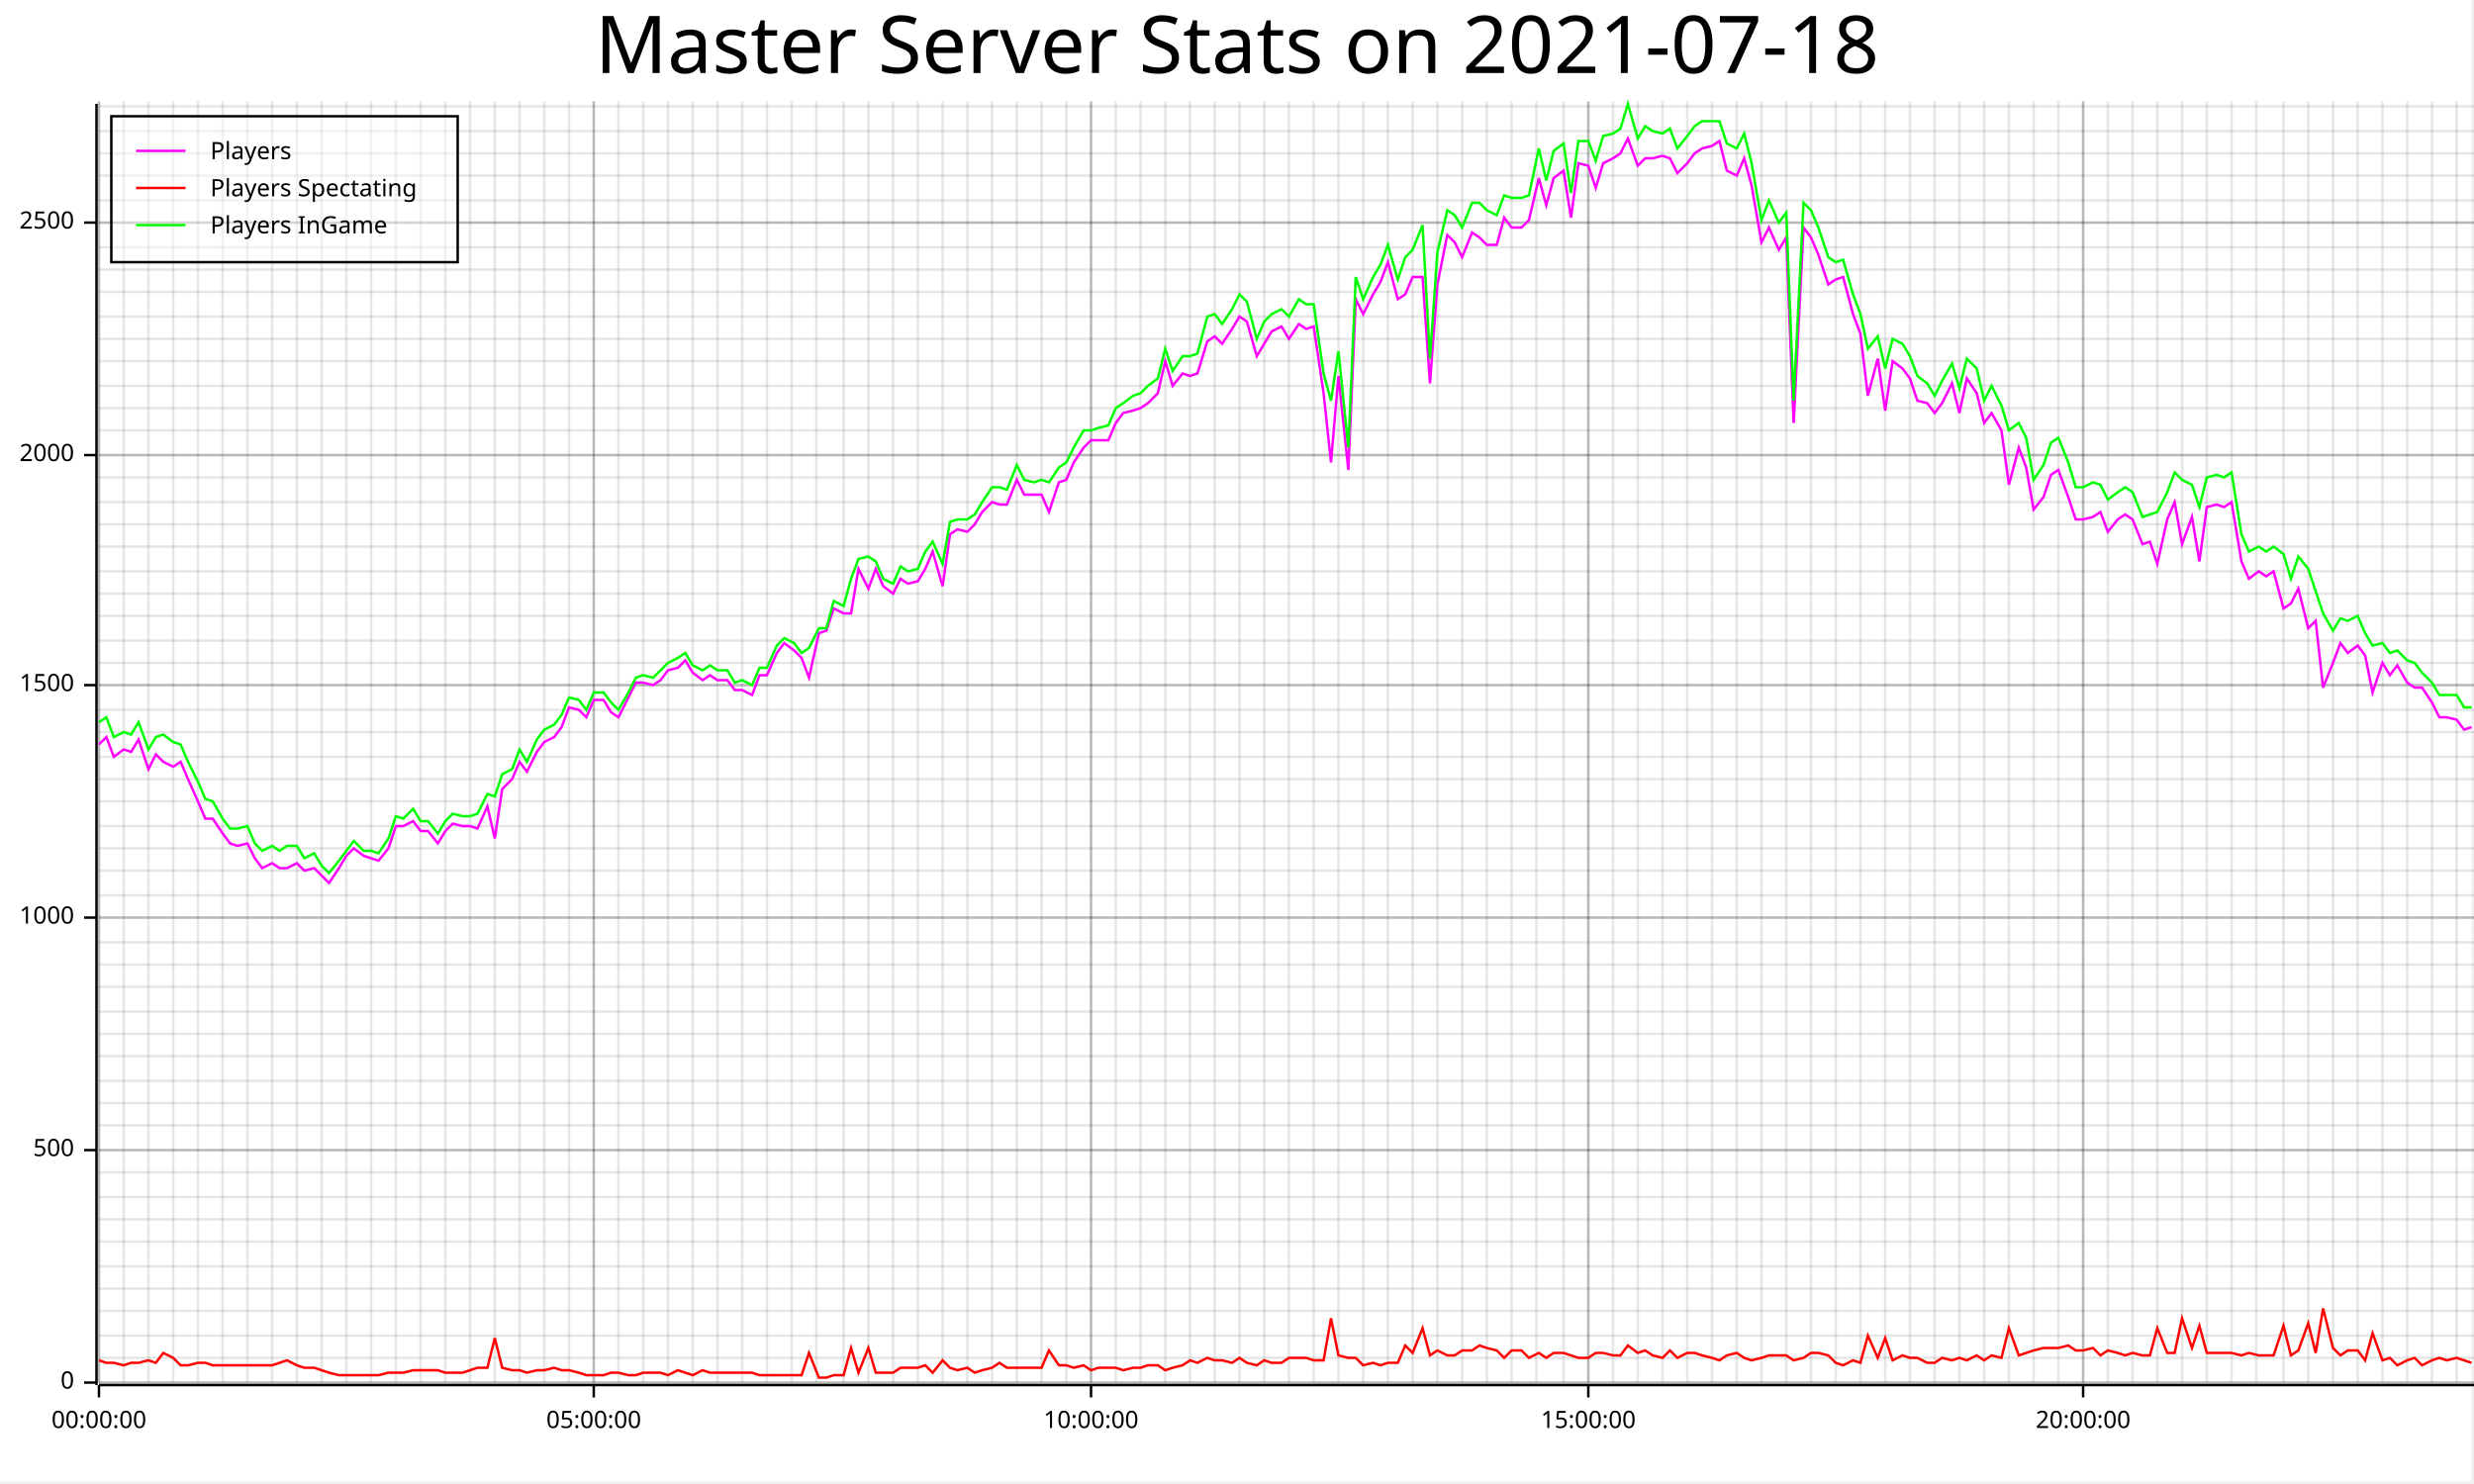
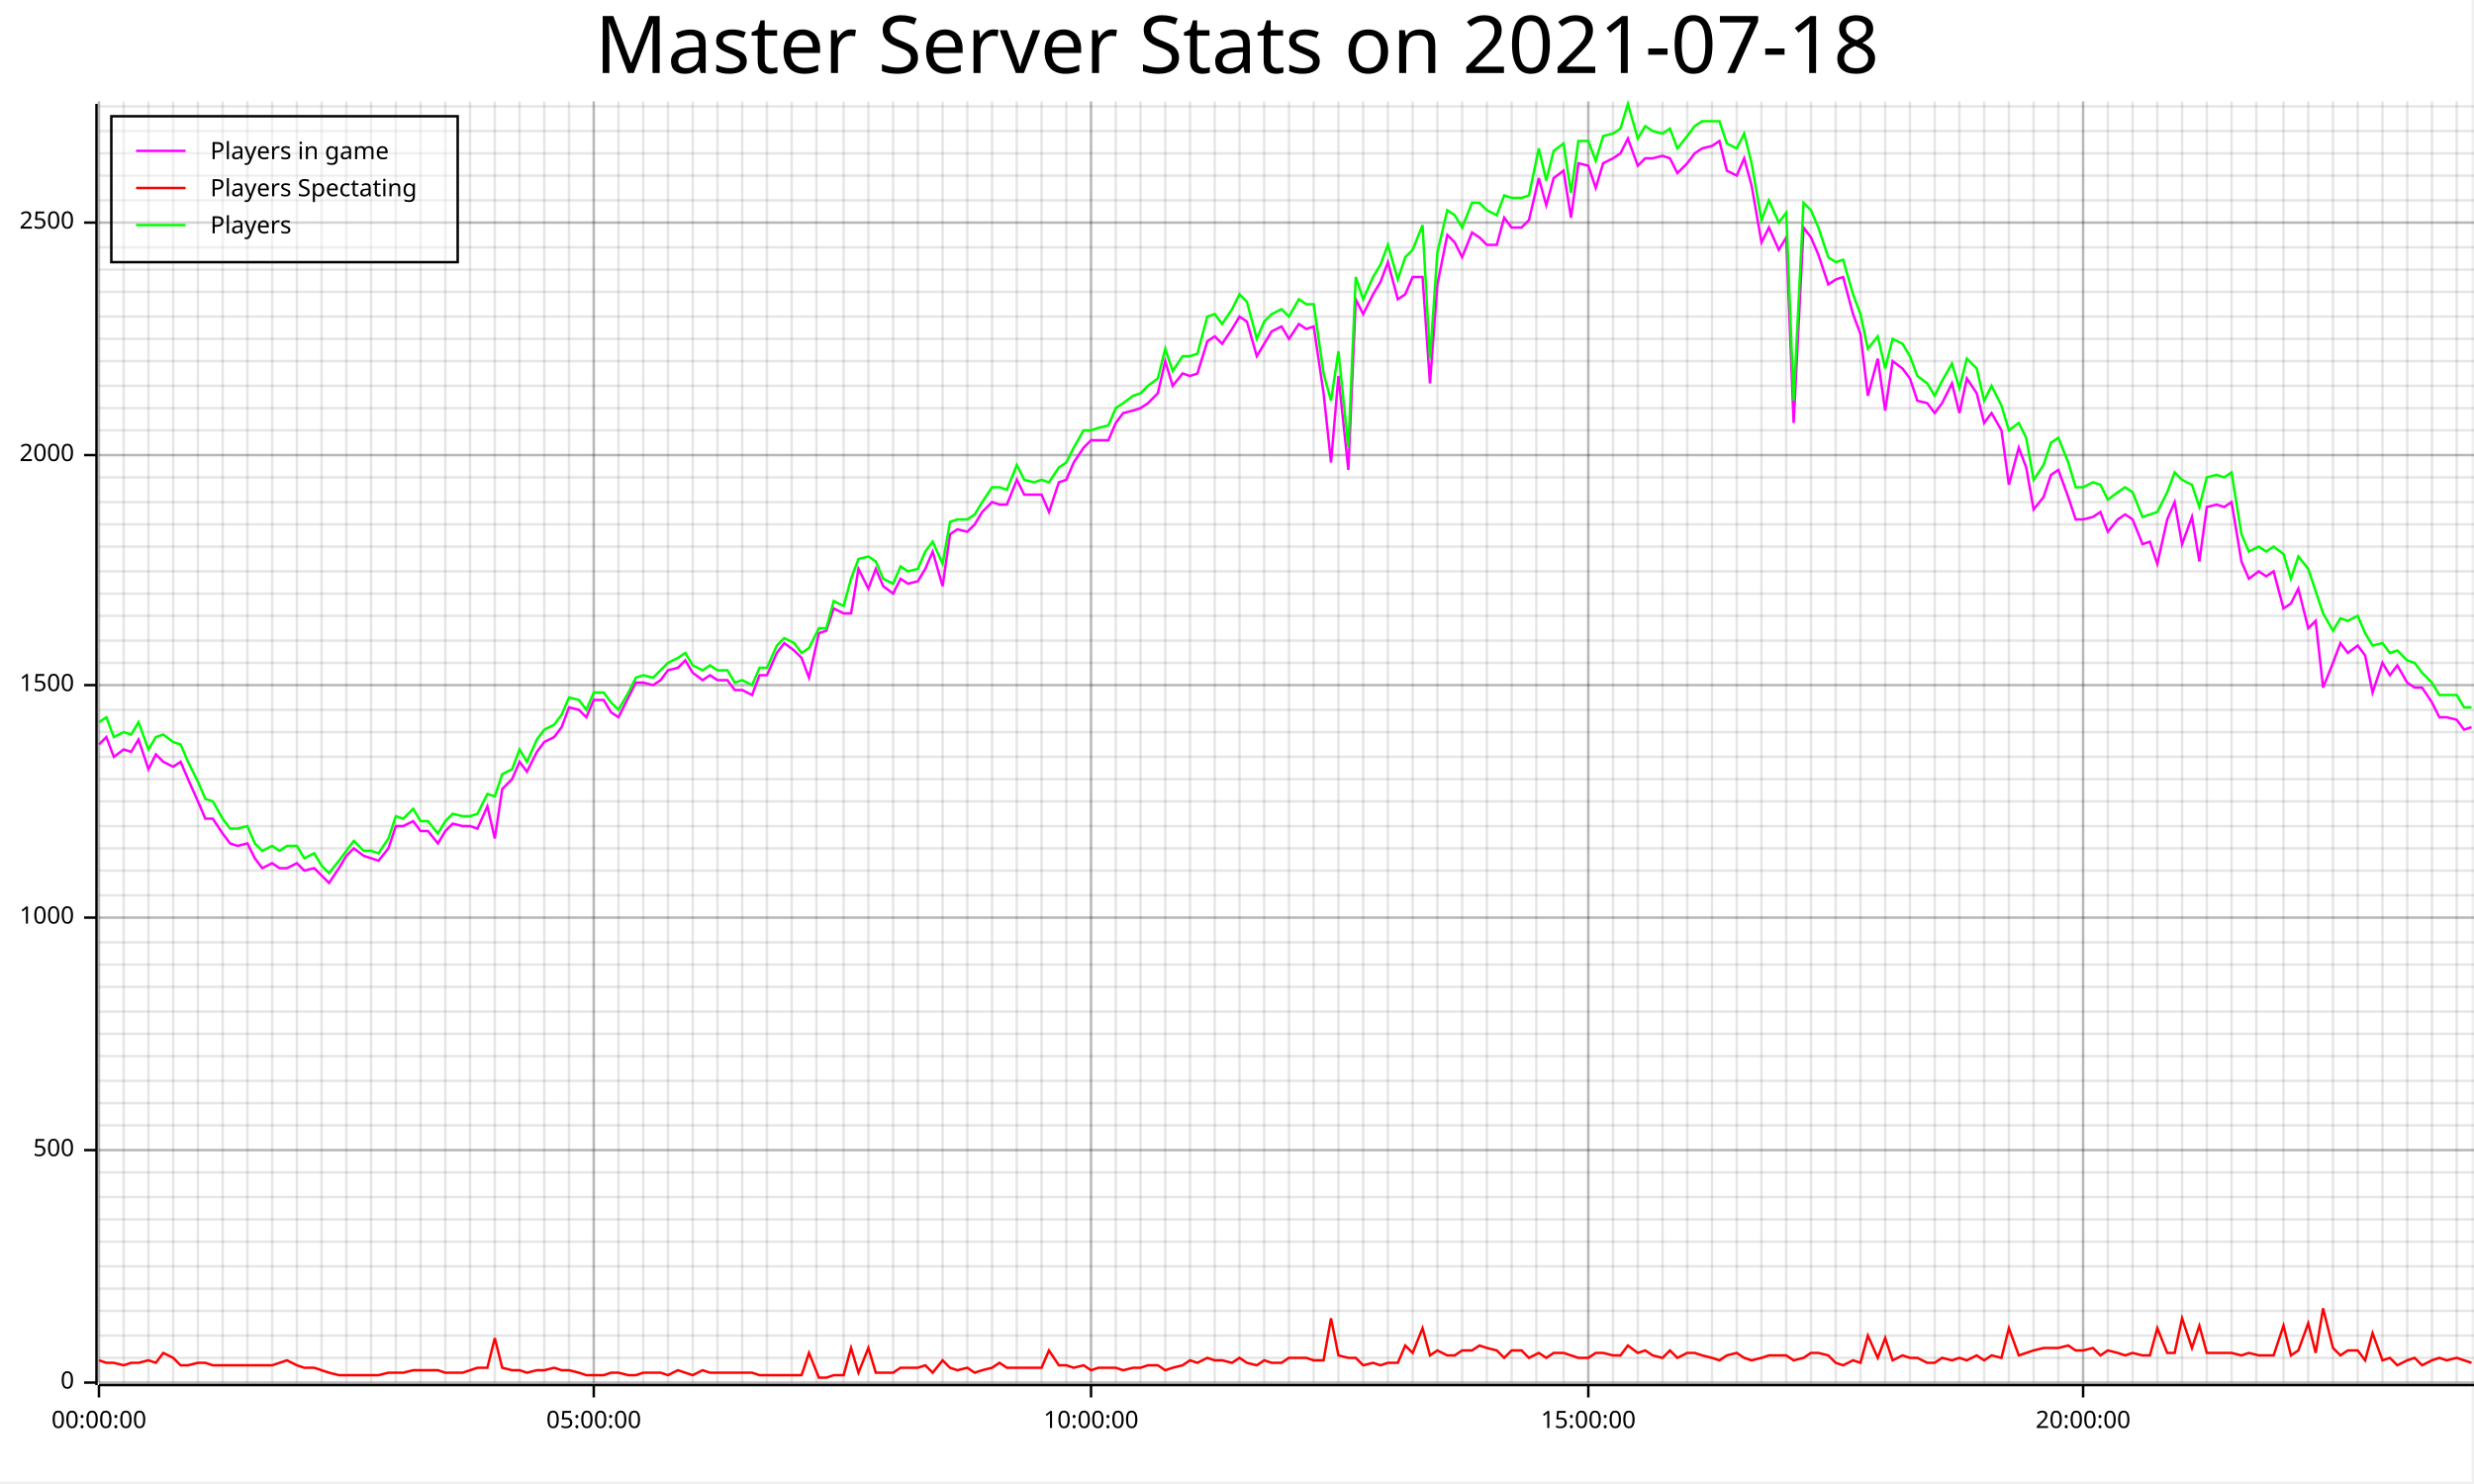
<svg xmlns="http://www.w3.org/2000/svg" width="1000" height="600" viewBox="0 0 1000 600">
  <rect x="0" y="0" width="999" height="599" opacity="1" fill="#FFFFFF" stroke="none" />
  <text x="500" y="5" dy="0.76em" text-anchor="middle" font-family="sans-serif" font-size="32.258" opacity="1" fill="#000000">
Master Server Stats on 2021-07-18
</text>
  <line opacity="0.1" stroke="#000000" stroke-width="1" x1="40" y1="559" x2="40" y2="41" />
  <line opacity="0.1" stroke="#000000" stroke-width="1" x1="50" y1="559" x2="50" y2="41" />
  <line opacity="0.1" stroke="#000000" stroke-width="1" x1="60" y1="559" x2="60" y2="41" />
  <line opacity="0.1" stroke="#000000" stroke-width="1" x1="70" y1="559" x2="70" y2="41" />
  <line opacity="0.1" stroke="#000000" stroke-width="1" x1="80" y1="559" x2="80" y2="41" />
  <line opacity="0.1" stroke="#000000" stroke-width="1" x1="90" y1="559" x2="90" y2="41" />
  <line opacity="0.1" stroke="#000000" stroke-width="1" x1="100" y1="559" x2="100" y2="41" />
  <line opacity="0.1" stroke="#000000" stroke-width="1" x1="110" y1="559" x2="110" y2="41" />
  <line opacity="0.1" stroke="#000000" stroke-width="1" x1="120" y1="559" x2="120" y2="41" />
  <line opacity="0.1" stroke="#000000" stroke-width="1" x1="130" y1="559" x2="130" y2="41" />
  <line opacity="0.1" stroke="#000000" stroke-width="1" x1="140" y1="559" x2="140" y2="41" />
  <line opacity="0.1" stroke="#000000" stroke-width="1" x1="150" y1="559" x2="150" y2="41" />
  <line opacity="0.1" stroke="#000000" stroke-width="1" x1="160" y1="559" x2="160" y2="41" />
  <line opacity="0.1" stroke="#000000" stroke-width="1" x1="170" y1="559" x2="170" y2="41" />
  <line opacity="0.1" stroke="#000000" stroke-width="1" x1="180" y1="559" x2="180" y2="41" />
  <line opacity="0.1" stroke="#000000" stroke-width="1" x1="190" y1="559" x2="190" y2="41" />
  <line opacity="0.1" stroke="#000000" stroke-width="1" x1="200" y1="559" x2="200" y2="41" />
  <line opacity="0.1" stroke="#000000" stroke-width="1" x1="210" y1="559" x2="210" y2="41" />
  <line opacity="0.1" stroke="#000000" stroke-width="1" x1="220" y1="559" x2="220" y2="41" />
  <line opacity="0.1" stroke="#000000" stroke-width="1" x1="230" y1="559" x2="230" y2="41" />
  <line opacity="0.1" stroke="#000000" stroke-width="1" x1="240" y1="559" x2="240" y2="41" />
  <line opacity="0.1" stroke="#000000" stroke-width="1" x1="250" y1="559" x2="250" y2="41" />
  <line opacity="0.1" stroke="#000000" stroke-width="1" x1="260" y1="559" x2="260" y2="41" />
  <line opacity="0.1" stroke="#000000" stroke-width="1" x1="270" y1="559" x2="270" y2="41" />
  <line opacity="0.1" stroke="#000000" stroke-width="1" x1="280" y1="559" x2="280" y2="41" />
  <line opacity="0.1" stroke="#000000" stroke-width="1" x1="290" y1="559" x2="290" y2="41" />
  <line opacity="0.1" stroke="#000000" stroke-width="1" x1="300" y1="559" x2="300" y2="41" />
  <line opacity="0.1" stroke="#000000" stroke-width="1" x1="310" y1="559" x2="310" y2="41" />
  <line opacity="0.1" stroke="#000000" stroke-width="1" x1="320" y1="559" x2="320" y2="41" />
  <line opacity="0.1" stroke="#000000" stroke-width="1" x1="330" y1="559" x2="330" y2="41" />
  <line opacity="0.1" stroke="#000000" stroke-width="1" x1="341" y1="559" x2="341" y2="41" />
  <line opacity="0.1" stroke="#000000" stroke-width="1" x1="351" y1="559" x2="351" y2="41" />
  <line opacity="0.1" stroke="#000000" stroke-width="1" x1="361" y1="559" x2="361" y2="41" />
  <line opacity="0.1" stroke="#000000" stroke-width="1" x1="371" y1="559" x2="371" y2="41" />
  <line opacity="0.1" stroke="#000000" stroke-width="1" x1="381" y1="559" x2="381" y2="41" />
  <line opacity="0.1" stroke="#000000" stroke-width="1" x1="391" y1="559" x2="391" y2="41" />
  <line opacity="0.1" stroke="#000000" stroke-width="1" x1="401" y1="559" x2="401" y2="41" />
  <line opacity="0.1" stroke="#000000" stroke-width="1" x1="411" y1="559" x2="411" y2="41" />
  <line opacity="0.1" stroke="#000000" stroke-width="1" x1="421" y1="559" x2="421" y2="41" />
  <line opacity="0.1" stroke="#000000" stroke-width="1" x1="431" y1="559" x2="431" y2="41" />
  <line opacity="0.1" stroke="#000000" stroke-width="1" x1="441" y1="559" x2="441" y2="41" />
  <line opacity="0.1" stroke="#000000" stroke-width="1" x1="451" y1="559" x2="451" y2="41" />
  <line opacity="0.1" stroke="#000000" stroke-width="1" x1="461" y1="559" x2="461" y2="41" />
  <line opacity="0.1" stroke="#000000" stroke-width="1" x1="471" y1="559" x2="471" y2="41" />
  <line opacity="0.1" stroke="#000000" stroke-width="1" x1="481" y1="559" x2="481" y2="41" />
  <line opacity="0.1" stroke="#000000" stroke-width="1" x1="491" y1="559" x2="491" y2="41" />
  <line opacity="0.1" stroke="#000000" stroke-width="1" x1="501" y1="559" x2="501" y2="41" />
  <line opacity="0.1" stroke="#000000" stroke-width="1" x1="511" y1="559" x2="511" y2="41" />
  <line opacity="0.1" stroke="#000000" stroke-width="1" x1="521" y1="559" x2="521" y2="41" />
  <line opacity="0.1" stroke="#000000" stroke-width="1" x1="531" y1="559" x2="531" y2="41" />
  <line opacity="0.1" stroke="#000000" stroke-width="1" x1="541" y1="559" x2="541" y2="41" />
  <line opacity="0.1" stroke="#000000" stroke-width="1" x1="551" y1="559" x2="551" y2="41" />
  <line opacity="0.1" stroke="#000000" stroke-width="1" x1="561" y1="559" x2="561" y2="41" />
  <line opacity="0.1" stroke="#000000" stroke-width="1" x1="571" y1="559" x2="571" y2="41" />
  <line opacity="0.1" stroke="#000000" stroke-width="1" x1="581" y1="559" x2="581" y2="41" />
  <line opacity="0.1" stroke="#000000" stroke-width="1" x1="591" y1="559" x2="591" y2="41" />
  <line opacity="0.1" stroke="#000000" stroke-width="1" x1="601" y1="559" x2="601" y2="41" />
  <line opacity="0.1" stroke="#000000" stroke-width="1" x1="611" y1="559" x2="611" y2="41" />
  <line opacity="0.1" stroke="#000000" stroke-width="1" x1="621" y1="559" x2="621" y2="41" />
  <line opacity="0.1" stroke="#000000" stroke-width="1" x1="632" y1="559" x2="632" y2="41" />
  <line opacity="0.1" stroke="#000000" stroke-width="1" x1="642" y1="559" x2="642" y2="41" />
  <line opacity="0.1" stroke="#000000" stroke-width="1" x1="652" y1="559" x2="652" y2="41" />
  <line opacity="0.1" stroke="#000000" stroke-width="1" x1="662" y1="559" x2="662" y2="41" />
  <line opacity="0.1" stroke="#000000" stroke-width="1" x1="672" y1="559" x2="672" y2="41" />
  <line opacity="0.1" stroke="#000000" stroke-width="1" x1="682" y1="559" x2="682" y2="41" />
  <line opacity="0.1" stroke="#000000" stroke-width="1" x1="692" y1="559" x2="692" y2="41" />
  <line opacity="0.1" stroke="#000000" stroke-width="1" x1="702" y1="559" x2="702" y2="41" />
  <line opacity="0.1" stroke="#000000" stroke-width="1" x1="712" y1="559" x2="712" y2="41" />
  <line opacity="0.1" stroke="#000000" stroke-width="1" x1="722" y1="559" x2="722" y2="41" />
  <line opacity="0.1" stroke="#000000" stroke-width="1" x1="732" y1="559" x2="732" y2="41" />
  <line opacity="0.1" stroke="#000000" stroke-width="1" x1="742" y1="559" x2="742" y2="41" />
  <line opacity="0.1" stroke="#000000" stroke-width="1" x1="752" y1="559" x2="752" y2="41" />
  <line opacity="0.1" stroke="#000000" stroke-width="1" x1="762" y1="559" x2="762" y2="41" />
  <line opacity="0.1" stroke="#000000" stroke-width="1" x1="772" y1="559" x2="772" y2="41" />
  <line opacity="0.1" stroke="#000000" stroke-width="1" x1="782" y1="559" x2="782" y2="41" />
  <line opacity="0.1" stroke="#000000" stroke-width="1" x1="792" y1="559" x2="792" y2="41" />
  <line opacity="0.1" stroke="#000000" stroke-width="1" x1="802" y1="559" x2="802" y2="41" />
  <line opacity="0.1" stroke="#000000" stroke-width="1" x1="812" y1="559" x2="812" y2="41" />
  <line opacity="0.1" stroke="#000000" stroke-width="1" x1="822" y1="559" x2="822" y2="41" />
  <line opacity="0.1" stroke="#000000" stroke-width="1" x1="832" y1="559" x2="832" y2="41" />
  <line opacity="0.1" stroke="#000000" stroke-width="1" x1="842" y1="559" x2="842" y2="41" />
  <line opacity="0.1" stroke="#000000" stroke-width="1" x1="852" y1="559" x2="852" y2="41" />
  <line opacity="0.1" stroke="#000000" stroke-width="1" x1="862" y1="559" x2="862" y2="41" />
  <line opacity="0.1" stroke="#000000" stroke-width="1" x1="872" y1="559" x2="872" y2="41" />
  <line opacity="0.1" stroke="#000000" stroke-width="1" x1="882" y1="559" x2="882" y2="41" />
  <line opacity="0.1" stroke="#000000" stroke-width="1" x1="892" y1="559" x2="892" y2="41" />
  <line opacity="0.1" stroke="#000000" stroke-width="1" x1="902" y1="559" x2="902" y2="41" />
  <line opacity="0.1" stroke="#000000" stroke-width="1" x1="912" y1="559" x2="912" y2="41" />
  <line opacity="0.1" stroke="#000000" stroke-width="1" x1="923" y1="559" x2="923" y2="41" />
  <line opacity="0.1" stroke="#000000" stroke-width="1" x1="933" y1="559" x2="933" y2="41" />
  <line opacity="0.1" stroke="#000000" stroke-width="1" x1="943" y1="559" x2="943" y2="41" />
  <line opacity="0.1" stroke="#000000" stroke-width="1" x1="953" y1="559" x2="953" y2="41" />
  <line opacity="0.1" stroke="#000000" stroke-width="1" x1="963" y1="559" x2="963" y2="41" />
  <line opacity="0.1" stroke="#000000" stroke-width="1" x1="973" y1="559" x2="973" y2="41" />
  <line opacity="0.1" stroke="#000000" stroke-width="1" x1="983" y1="559" x2="983" y2="41" />
  <line opacity="0.1" stroke="#000000" stroke-width="1" x1="993" y1="559" x2="993" y2="41" />
  <line opacity="0.1" stroke="#000000" stroke-width="1" x1="40" y1="559" x2="1000" y2="559" />
  <line opacity="0.1" stroke="#000000" stroke-width="1" x1="40" y1="549" x2="1000" y2="549" />
  <line opacity="0.1" stroke="#000000" stroke-width="1" x1="40" y1="540" x2="1000" y2="540" />
  <line opacity="0.1" stroke="#000000" stroke-width="1" x1="40" y1="530" x2="1000" y2="530" />
  <line opacity="0.1" stroke="#000000" stroke-width="1" x1="40" y1="521" x2="1000" y2="521" />
  <line opacity="0.1" stroke="#000000" stroke-width="1" x1="40" y1="512" x2="1000" y2="512" />
  <line opacity="0.1" stroke="#000000" stroke-width="1" x1="40" y1="502" x2="1000" y2="502" />
  <line opacity="0.1" stroke="#000000" stroke-width="1" x1="40" y1="493" x2="1000" y2="493" />
  <line opacity="0.1" stroke="#000000" stroke-width="1" x1="40" y1="484" x2="1000" y2="484" />
  <line opacity="0.1" stroke="#000000" stroke-width="1" x1="40" y1="474" x2="1000" y2="474" />
  <line opacity="0.1" stroke="#000000" stroke-width="1" x1="40" y1="465" x2="1000" y2="465" />
  <line opacity="0.1" stroke="#000000" stroke-width="1" x1="40" y1="455" x2="1000" y2="455" />
  <line opacity="0.1" stroke="#000000" stroke-width="1" x1="40" y1="446" x2="1000" y2="446" />
  <line opacity="0.1" stroke="#000000" stroke-width="1" x1="40" y1="437" x2="1000" y2="437" />
  <line opacity="0.1" stroke="#000000" stroke-width="1" x1="40" y1="427" x2="1000" y2="427" />
  <line opacity="0.1" stroke="#000000" stroke-width="1" x1="40" y1="418" x2="1000" y2="418" />
  <line opacity="0.1" stroke="#000000" stroke-width="1" x1="40" y1="409" x2="1000" y2="409" />
  <line opacity="0.1" stroke="#000000" stroke-width="1" x1="40" y1="399" x2="1000" y2="399" />
  <line opacity="0.1" stroke="#000000" stroke-width="1" x1="40" y1="390" x2="1000" y2="390" />
  <line opacity="0.1" stroke="#000000" stroke-width="1" x1="40" y1="381" x2="1000" y2="381" />
  <line opacity="0.1" stroke="#000000" stroke-width="1" x1="40" y1="371" x2="1000" y2="371" />
  <line opacity="0.1" stroke="#000000" stroke-width="1" x1="40" y1="362" x2="1000" y2="362" />
  <line opacity="0.1" stroke="#000000" stroke-width="1" x1="40" y1="352" x2="1000" y2="352" />
  <line opacity="0.1" stroke="#000000" stroke-width="1" x1="40" y1="343" x2="1000" y2="343" />
  <line opacity="0.1" stroke="#000000" stroke-width="1" x1="40" y1="334" x2="1000" y2="334" />
  <line opacity="0.1" stroke="#000000" stroke-width="1" x1="40" y1="324" x2="1000" y2="324" />
  <line opacity="0.1" stroke="#000000" stroke-width="1" x1="40" y1="315" x2="1000" y2="315" />
  <line opacity="0.1" stroke="#000000" stroke-width="1" x1="40" y1="306" x2="1000" y2="306" />
  <line opacity="0.1" stroke="#000000" stroke-width="1" x1="40" y1="296" x2="1000" y2="296" />
  <line opacity="0.1" stroke="#000000" stroke-width="1" x1="40" y1="287" x2="1000" y2="287" />
  <line opacity="0.1" stroke="#000000" stroke-width="1" x1="40" y1="277" x2="1000" y2="277" />
  <line opacity="0.1" stroke="#000000" stroke-width="1" x1="40" y1="268" x2="1000" y2="268" />
  <line opacity="0.1" stroke="#000000" stroke-width="1" x1="40" y1="259" x2="1000" y2="259" />
  <line opacity="0.1" stroke="#000000" stroke-width="1" x1="40" y1="249" x2="1000" y2="249" />
  <line opacity="0.1" stroke="#000000" stroke-width="1" x1="40" y1="240" x2="1000" y2="240" />
  <line opacity="0.1" stroke="#000000" stroke-width="1" x1="40" y1="231" x2="1000" y2="231" />
  <line opacity="0.1" stroke="#000000" stroke-width="1" x1="40" y1="221" x2="1000" y2="221" />
  <line opacity="0.1" stroke="#000000" stroke-width="1" x1="40" y1="212" x2="1000" y2="212" />
  <line opacity="0.1" stroke="#000000" stroke-width="1" x1="40" y1="203" x2="1000" y2="203" />
  <line opacity="0.1" stroke="#000000" stroke-width="1" x1="40" y1="193" x2="1000" y2="193" />
  <line opacity="0.1" stroke="#000000" stroke-width="1" x1="40" y1="184" x2="1000" y2="184" />
  <line opacity="0.1" stroke="#000000" stroke-width="1" x1="40" y1="174" x2="1000" y2="174" />
  <line opacity="0.1" stroke="#000000" stroke-width="1" x1="40" y1="165" x2="1000" y2="165" />
  <line opacity="0.1" stroke="#000000" stroke-width="1" x1="40" y1="156" x2="1000" y2="156" />
  <line opacity="0.1" stroke="#000000" stroke-width="1" x1="40" y1="146" x2="1000" y2="146" />
  <line opacity="0.1" stroke="#000000" stroke-width="1" x1="40" y1="137" x2="1000" y2="137" />
  <line opacity="0.1" stroke="#000000" stroke-width="1" x1="40" y1="128" x2="1000" y2="128" />
  <line opacity="0.1" stroke="#000000" stroke-width="1" x1="40" y1="118" x2="1000" y2="118" />
  <line opacity="0.1" stroke="#000000" stroke-width="1" x1="40" y1="109" x2="1000" y2="109" />
  <line opacity="0.1" stroke="#000000" stroke-width="1" x1="40" y1="100" x2="1000" y2="100" />
  <line opacity="0.1" stroke="#000000" stroke-width="1" x1="40" y1="90" x2="1000" y2="90" />
  <line opacity="0.1" stroke="#000000" stroke-width="1" x1="40" y1="81" x2="1000" y2="81" />
  <line opacity="0.1" stroke="#000000" stroke-width="1" x1="40" y1="71" x2="1000" y2="71" />
  <line opacity="0.1" stroke="#000000" stroke-width="1" x1="40" y1="62" x2="1000" y2="62" />
  <line opacity="0.1" stroke="#000000" stroke-width="1" x1="40" y1="53" x2="1000" y2="53" />
  <line opacity="0.1" stroke="#000000" stroke-width="1" x1="40" y1="43" x2="1000" y2="43" />
  <line opacity="0.2" stroke="#000000" stroke-width="1" x1="40" y1="559" x2="40" y2="41" />
  <line opacity="0.2" stroke="#000000" stroke-width="1" x1="240" y1="559" x2="240" y2="41" />
  <line opacity="0.2" stroke="#000000" stroke-width="1" x1="441" y1="559" x2="441" y2="41" />
  <line opacity="0.2" stroke="#000000" stroke-width="1" x1="642" y1="559" x2="642" y2="41" />
  <line opacity="0.2" stroke="#000000" stroke-width="1" x1="842" y1="559" x2="842" y2="41" />
  <line opacity="0.2" stroke="#000000" stroke-width="1" x1="40" y1="559" x2="1000" y2="559" />
  <line opacity="0.2" stroke="#000000" stroke-width="1" x1="40" y1="465" x2="1000" y2="465" />
  <line opacity="0.2" stroke="#000000" stroke-width="1" x1="40" y1="371" x2="1000" y2="371" />
  <line opacity="0.2" stroke="#000000" stroke-width="1" x1="40" y1="277" x2="1000" y2="277" />
  <line opacity="0.2" stroke="#000000" stroke-width="1" x1="40" y1="184" x2="1000" y2="184" />
  <line opacity="0.2" stroke="#000000" stroke-width="1" x1="40" y1="90" x2="1000" y2="90" />
  <polyline fill="none" opacity="1" stroke="#000000" stroke-width="1" points="39,42 39,560 " />
  <text x="30" y="559" dy="0.5ex" text-anchor="end" font-family="sans-serif" font-size="9.677" opacity="1" fill="#000000">
0
</text>
  <polyline fill="none" opacity="1" stroke="#000000" stroke-width="1" points="34,559 39,559 " />
  <text x="30" y="465" dy="0.5ex" text-anchor="end" font-family="sans-serif" font-size="9.677" opacity="1" fill="#000000">
500
</text>
  <polyline fill="none" opacity="1" stroke="#000000" stroke-width="1" points="34,465 39,465 " />
  <text x="30" y="371" dy="0.5ex" text-anchor="end" font-family="sans-serif" font-size="9.677" opacity="1" fill="#000000">
1000
</text>
  <polyline fill="none" opacity="1" stroke="#000000" stroke-width="1" points="34,371 39,371 " />
  <text x="30" y="277" dy="0.5ex" text-anchor="end" font-family="sans-serif" font-size="9.677" opacity="1" fill="#000000">
1500
</text>
  <polyline fill="none" opacity="1" stroke="#000000" stroke-width="1" points="34,277 39,277 " />
  <text x="30" y="184" dy="0.5ex" text-anchor="end" font-family="sans-serif" font-size="9.677" opacity="1" fill="#000000">
2000
</text>
  <polyline fill="none" opacity="1" stroke="#000000" stroke-width="1" points="34,184 39,184 " />
  <text x="30" y="90" dy="0.5ex" text-anchor="end" font-family="sans-serif" font-size="9.677" opacity="1" fill="#000000">
2500
</text>
  <polyline fill="none" opacity="1" stroke="#000000" stroke-width="1" points="34,90 39,90 " />
  <polyline fill="none" opacity="1" stroke="#000000" stroke-width="1" points="40,560 1000,560 " />
  <text x="40" y="570" dy="0.76em" text-anchor="middle" font-family="sans-serif" font-size="9.677" opacity="1" fill="#000000">
00:00:00
</text>
  <polyline fill="none" opacity="1" stroke="#000000" stroke-width="1" points="40,560 40,565 " />
  <text x="240" y="570" dy="0.76em" text-anchor="middle" font-family="sans-serif" font-size="9.677" opacity="1" fill="#000000">
05:00:00
</text>
  <polyline fill="none" opacity="1" stroke="#000000" stroke-width="1" points="240,560 240,565 " />
  <text x="441" y="570" dy="0.76em" text-anchor="middle" font-family="sans-serif" font-size="9.677" opacity="1" fill="#000000">
10:00:00
</text>
  <polyline fill="none" opacity="1" stroke="#000000" stroke-width="1" points="441,560 441,565 " />
  <text x="642" y="570" dy="0.76em" text-anchor="middle" font-family="sans-serif" font-size="9.677" opacity="1" fill="#000000">
15:00:00
</text>
  <polyline fill="none" opacity="1" stroke="#000000" stroke-width="1" points="642,560 642,565 " />
  <text x="842" y="570" dy="0.76em" text-anchor="middle" font-family="sans-serif" font-size="9.677" opacity="1" fill="#000000">
20:00:00
</text>
  <polyline fill="none" opacity="1" stroke="#000000" stroke-width="1" points="842,560 842,565 " />
  <polyline fill="none" opacity="1" stroke="#FF00FF" stroke-width="1" points="40,301 43,298 46,306 50,303 53,304 56,299 60,311 63,305 66,308 70,310 73,308 76,315 80,324 83,331 86,331 90,337 93,341 96,342 100,341 103,347 106,351 110,349 113,351 116,351 120,349 123,352 127,351 130,354 133,357 137,351 140,346 143,343 147,346 150,347 153,348 157,343 160,334 163,334 167,332 170,336 173,336 177,341 180,336 183,333 187,334 190,334 193,335 197,326 200,339 203,319 207,315 210,308 213,312 217,304 220,300 224,298 227,294 230,286 234,287 237,290 240,283 244,283 247,288 250,290 254,282 257,276 260,276 264,277 267,275 270,271 274,270 277,267 280,272 284,275 287,273 290,275 294,275 297,279 300,279 304,281 307,273 310,273 314,264 317,260 321,263 324,266 327,274 331,256 334,255 337,246 341,248 344,248 347,230 351,238 354,230 357,237 361,240 364,234 367,236 371,235 374,230 377,223 381,237 384,216 387,214 391,215 394,212 397,207 401,203 404,204 407,204 411,194 414,200 418,200 421,200 424,207 428,195 431,194 434,187 438,181 441,178 444,178 448,178 451,171 454,167 458,166 461,165 464,163 468,159 471,146 474,156 478,151 481,152 484,151 488,138 491,136 494,139 498,133 501,128 504,130 508,144 511,139 514,134 518,132 521,137 525,131 528,133 531,132 535,159 538,187 541,152 545,190 548,121 551,127 555,119 558,114 561,106 565,121 568,119 571,112 575,112 578,155 581,115 585,95 588,98 591,104 595,94 598,96 601,99 605,99 608,88 611,92 615,92 618,89 622,72 625,83 628,72 632,69 635,88 638,66 642,67 645,76 648,66 652,64 655,62 658,56 662,67 665,64 668,64 672,63 675,64 678,70 682,66 685,62 688,60 692,59 695,57 698,69 702,71 705,64 708,75 712,98 715,92 719,101 722,96 725,171 729,92 732,96 735,103 739,115 742,113 745,112 749,127 752,135 755,160 759,145 762,166 765,146 769,149 772,153 775,162 779,163 782,167 785,163 789,155 792,167 795,153 799,159 802,171 805,167 809,174 812,196 816,181 819,189 822,206 826,201 829,192 832,190 836,201 839,210 842,210 846,209 849,207 852,215 856,210 859,208 862,210 866,220 869,219 872,228 876,210 879,203 882,220 886,209 889,227 892,205 896,204 899,205 902,203 906,227 909,234 913,231 916,233 919,231 923,246 926,244 929,238 933,254 936,251 939,278 943,268 946,260 949,264 953,261 956,265 959,280 963,268 966,273 969,269 973,276 976,278 979,278 983,284 986,290 989,290 993,291 996,295 999,294 " />
  <polyline fill="none" opacity="1" stroke="#FF0000" stroke-width="1" points="40,550 43,551 46,551 50,552 53,551 56,551 60,550 63,551 66,547 70,549 73,552 76,552 80,551 83,551 86,552 90,552 93,552 96,552 100,552 103,552 106,552 110,552 113,551 116,550 120,552 123,553 127,553 130,554 133,555 137,556 140,556 143,556 147,556 150,556 153,556 157,555 160,555 163,555 167,554 170,554 173,554 177,554 180,555 183,555 187,555 190,554 193,553 197,553 200,541 203,553 207,554 210,554 213,555 217,554 220,554 224,553 227,554 230,554 234,555 237,556 240,556 244,556 247,555 250,555 254,556 257,556 260,555 264,555 267,555 270,556 274,554 277,555 280,556 284,554 287,555 290,555 294,555 297,555 300,555 304,555 307,556 310,556 314,556 317,556 321,556 324,556 327,547 331,557 334,557 337,556 341,556 344,545 347,555 351,545 354,555 357,555 361,555 364,553 367,553 371,553 374,552 377,555 381,550 384,553 387,554 391,553 394,555 397,554 401,553 404,551 407,553 411,553 414,553 418,553 421,553 424,546 428,552 431,552 434,553 438,552 441,554 444,553 448,553 451,553 454,554 458,553 461,553 464,552 468,552 471,554 474,553 478,552 481,550 484,551 488,549 491,550 494,550 498,551 501,549 504,551 508,552 511,550 514,551 518,551 521,549 525,549 528,549 531,550 535,550 538,533 541,548 545,549 548,549 551,552 555,551 558,552 561,551 565,551 568,544 571,547 575,537 578,548 581,546 585,548 588,548 591,546 595,546 598,544 601,545 605,546 608,549 611,546 615,546 618,549 622,547 625,549 628,547 632,547 635,548 638,549 642,549 645,547 648,547 652,548 655,548 658,544 662,547 665,546 668,548 672,549 675,546 678,549 682,547 685,547 688,548 692,549 695,550 698,548 702,547 705,549 708,550 712,549 715,548 719,548 722,548 725,550 729,549 732,547 735,547 739,548 742,551 745,552 749,550 752,551 755,540 759,549 762,541 765,550 769,548 772,549 775,549 779,551 782,551 785,549 789,550 792,549 795,550 799,548 802,550 805,548 809,549 812,537 816,548 819,547 822,546 826,545 829,545 832,545 836,544 839,546 842,546 846,545 849,548 852,546 856,547 859,548 862,547 866,548 869,548 872,537 876,547 879,547 882,533 886,545 889,536 892,547 896,547 899,547 902,547 906,548 909,547 913,548 916,548 919,548 923,536 926,548 929,546 933,535 936,547 939,529 943,545 946,548 949,546 953,546 956,550 959,539 963,550 966,549 969,552 973,550 976,549 979,552 983,550 986,549 989,550 993,549 996,550 999,551 " />
  <polyline fill="none" opacity="1" stroke="#00FF00" stroke-width="1" points="40,292 43,290 46,298 50,296 53,297 56,292 60,303 63,298 66,297 70,300 73,301 76,308 80,316 83,323 86,324 90,331 93,335 96,335 100,334 103,341 106,344 110,342 113,344 116,342 120,342 123,347 127,345 130,350 133,353 137,348 140,344 143,340 147,344 150,344 153,345 157,339 160,330 163,331 167,327 170,332 173,332 177,337 180,332 183,329 187,330 190,330 193,329 197,321 200,322 203,313 207,311 210,303 213,308 217,299 220,295 224,293 227,289 230,282 234,283 237,287 240,280 244,280 247,284 250,287 254,280 257,274 260,273 264,274 267,271 270,268 274,266 277,264 280,269 284,271 287,269 290,271 294,271 297,276 300,275 304,277 307,270 310,270 314,261 317,258 321,260 324,264 327,262 331,254 334,254 337,243 341,245 344,234 347,226 351,225 354,227 357,234 361,236 364,229 367,231 371,230 374,223 377,219 381,228 384,211 387,210 391,210 394,208 397,203 401,197 404,197 407,198 411,188 414,194 418,195 421,194 424,195 428,189 431,187 434,181 438,174 441,174 444,173 448,172 451,165 454,163 458,160 461,159 464,156 468,153 471,141 474,150 478,144 481,144 484,143 488,128 491,127 494,131 498,125 501,119 504,122 508,137 511,130 514,127 518,125 521,128 525,121 528,123 531,123 535,151 538,162 541,142 545,181 548,112 551,121 555,112 558,107 561,99 565,113 568,104 571,101 575,91 578,145 581,102 585,85 588,87 591,92 595,82 598,82 601,85 605,87 608,79 611,80 615,80 618,79 622,60 625,73 628,61 632,58 635,78 638,57 642,57 645,65 648,55 652,54 655,52 658,42 662,56 665,51 668,53 672,54 675,52 678,60 682,55 685,51 688,49 692,49 695,49 698,58 702,60 705,54 708,66 712,89 715,81 719,90 722,86 725,162 729,82 732,85 735,92 739,104 742,106 745,105 749,119 752,127 755,141 759,136 762,149 765,137 769,139 772,144 775,152 779,155 782,160 785,154 789,147 792,157 795,145 799,149 802,162 805,156 809,164 812,174 816,171 819,177 822,194 826,188 829,179 832,177 836,187 839,197 842,197 846,195 849,196 852,202 856,199 859,197 862,199 866,209 869,208 872,207 876,199 879,191 882,194 886,196 889,205 892,193 896,192 899,193 902,191 906,216 909,223 913,221 916,223 919,221 923,224 926,234 929,225 933,230 936,239 939,248 943,255 946,250 949,251 953,249 956,256 959,261 963,260 966,264 969,263 973,267 976,268 979,272 983,276 986,281 989,281 993,281 996,286 999,286 " />
  <rect x="45" y="47" width="140" height="59" opacity="0.4" fill="#FFFFFF" stroke="none" />
  <rect x="45" y="47" width="140" height="59" opacity="1" fill="none" stroke="#000000" />
  <text x="85" y="57" dy="0.76em" text-anchor="start" font-family="sans-serif" font-size="9.677" opacity="1" fill="#000000">
- Players
+ Players in game
</text>
  <text x="85" y="72" dy="0.76em" text-anchor="start" font-family="sans-serif" font-size="9.677" opacity="1" fill="#000000">
Players Spectating
</text>
  <text x="85" y="87" dy="0.76em" text-anchor="start" font-family="sans-serif" font-size="9.677" opacity="1" fill="#000000">
- Players InGame
+ Players
</text>
  <polyline fill="none" opacity="1" stroke="#FF00FF" stroke-width="1" points="55,61 75,61 " />
  <polyline fill="none" opacity="1" stroke="#FF0000" stroke-width="1" points="55,76 75,76 " />
  <polyline fill="none" opacity="1" stroke="#00FF00" stroke-width="1" points="55,91 75,91 " />
</svg>
